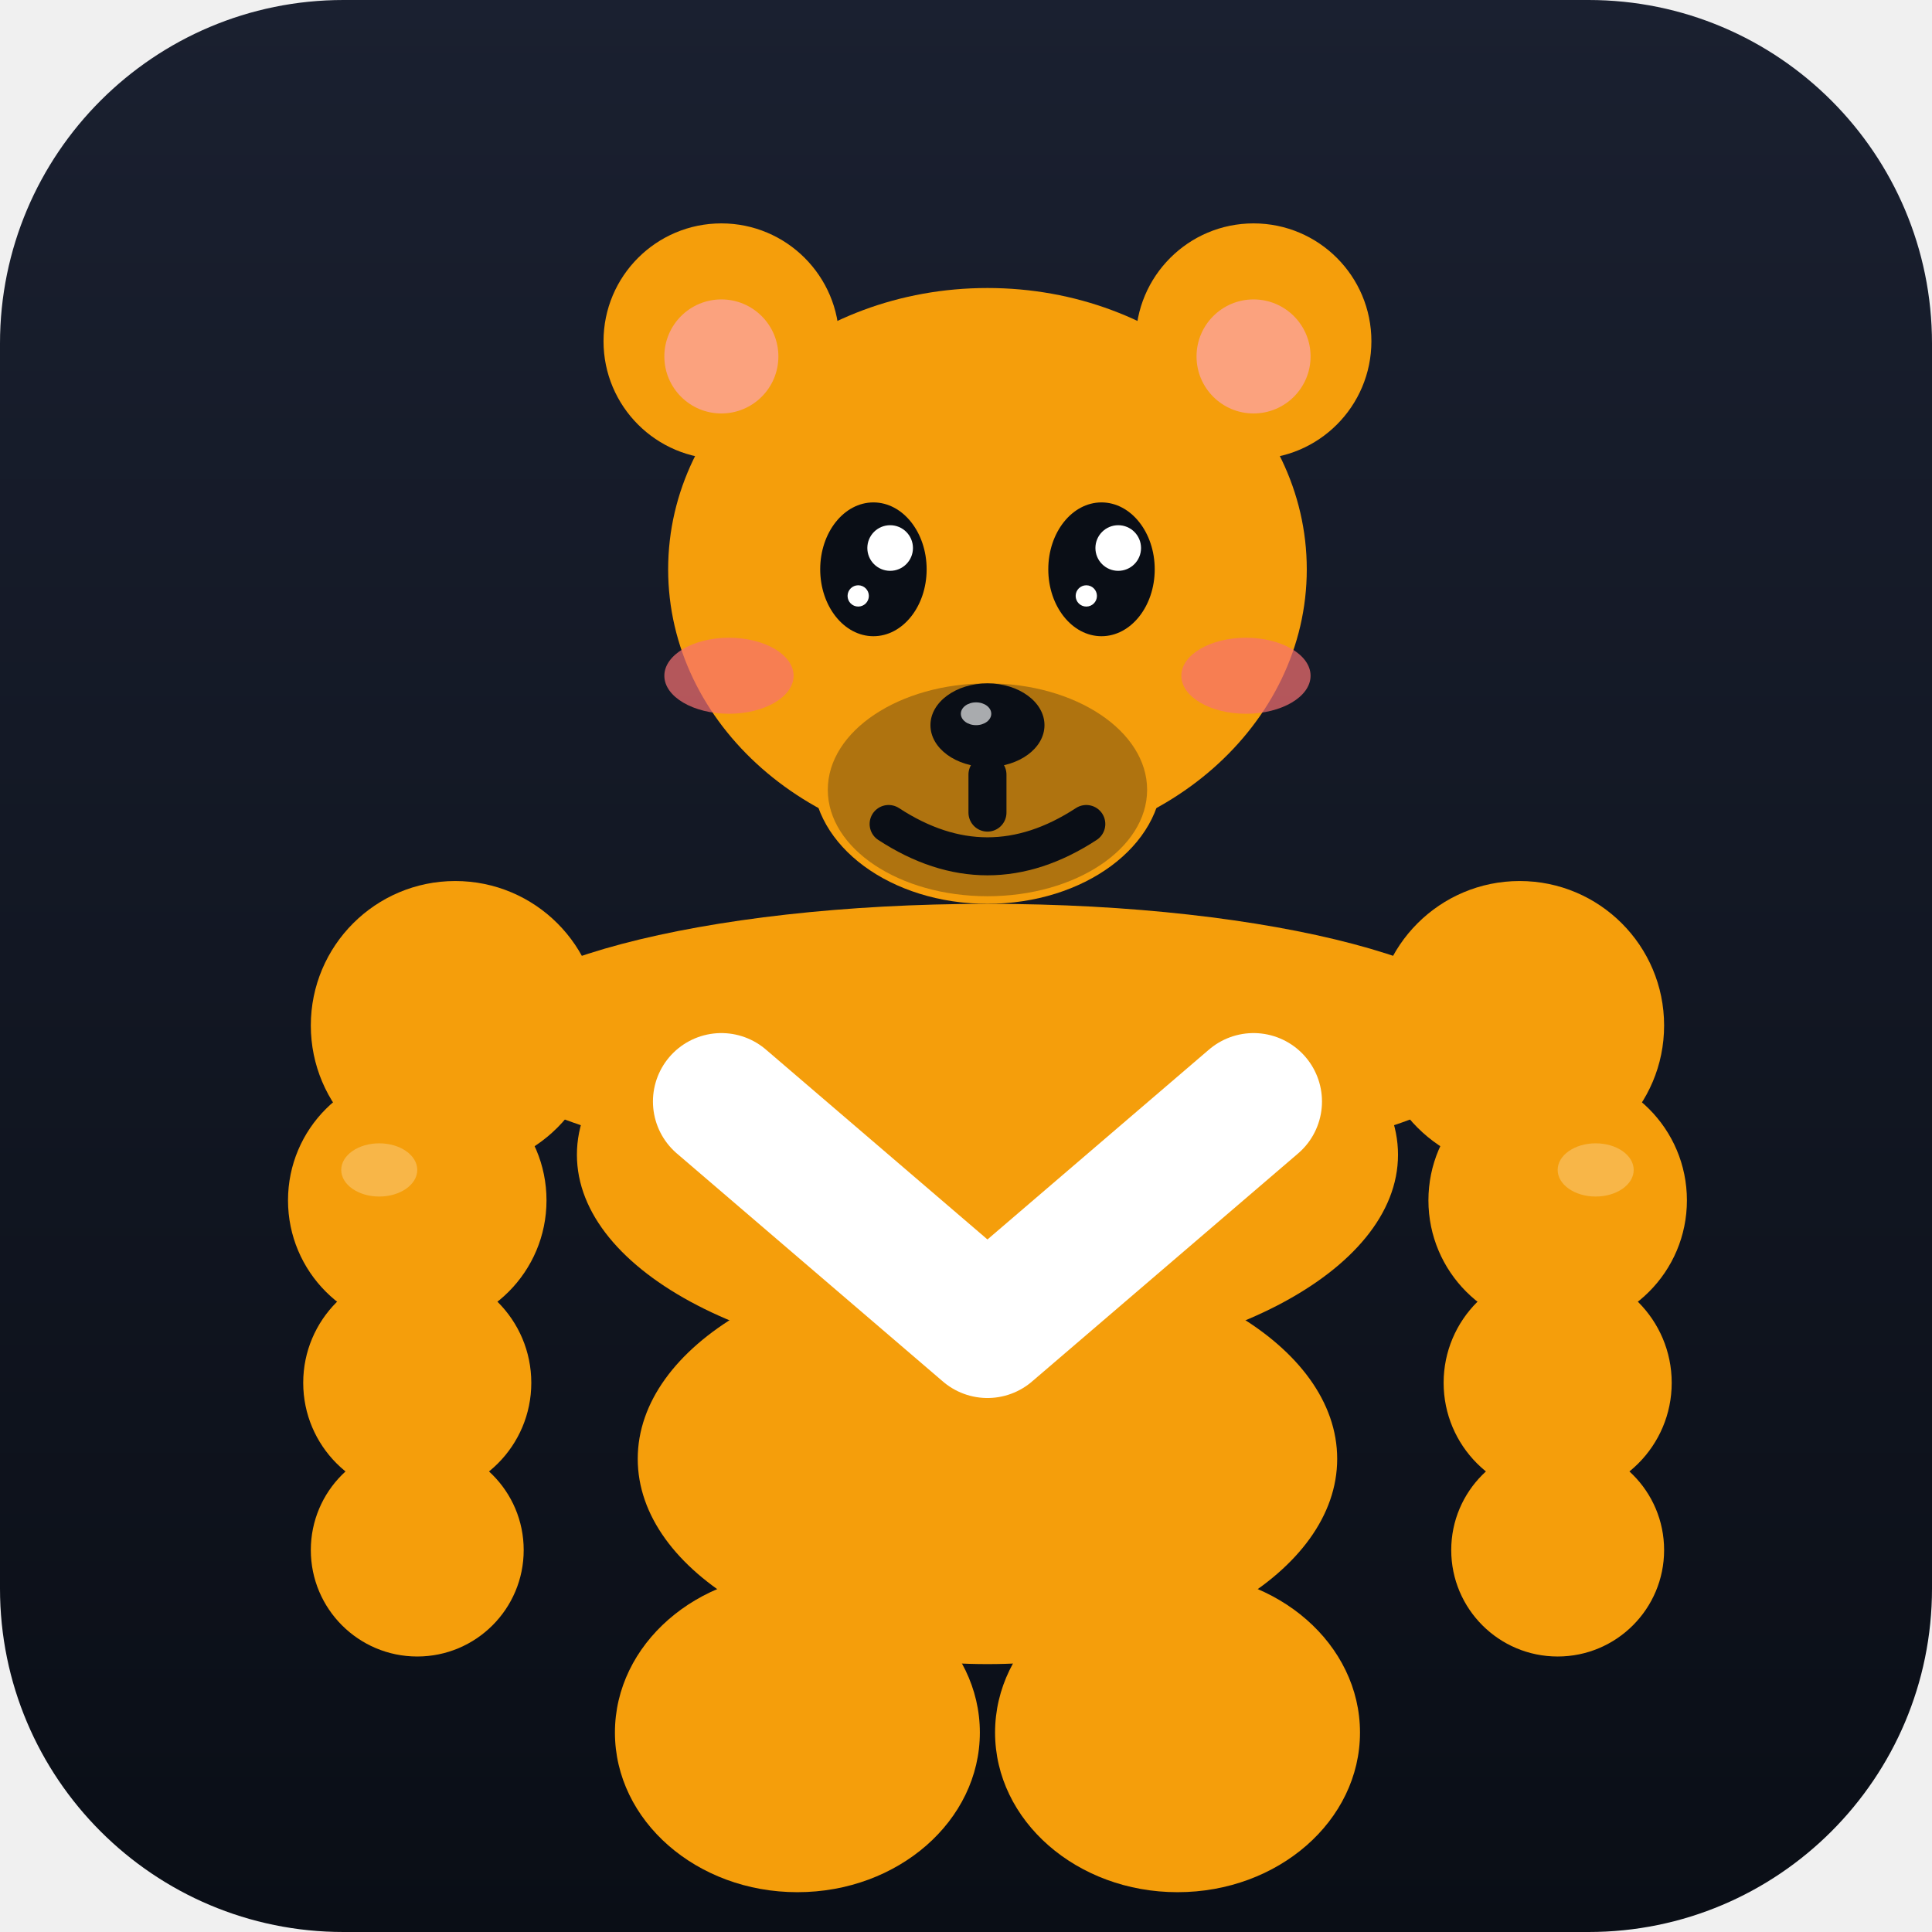
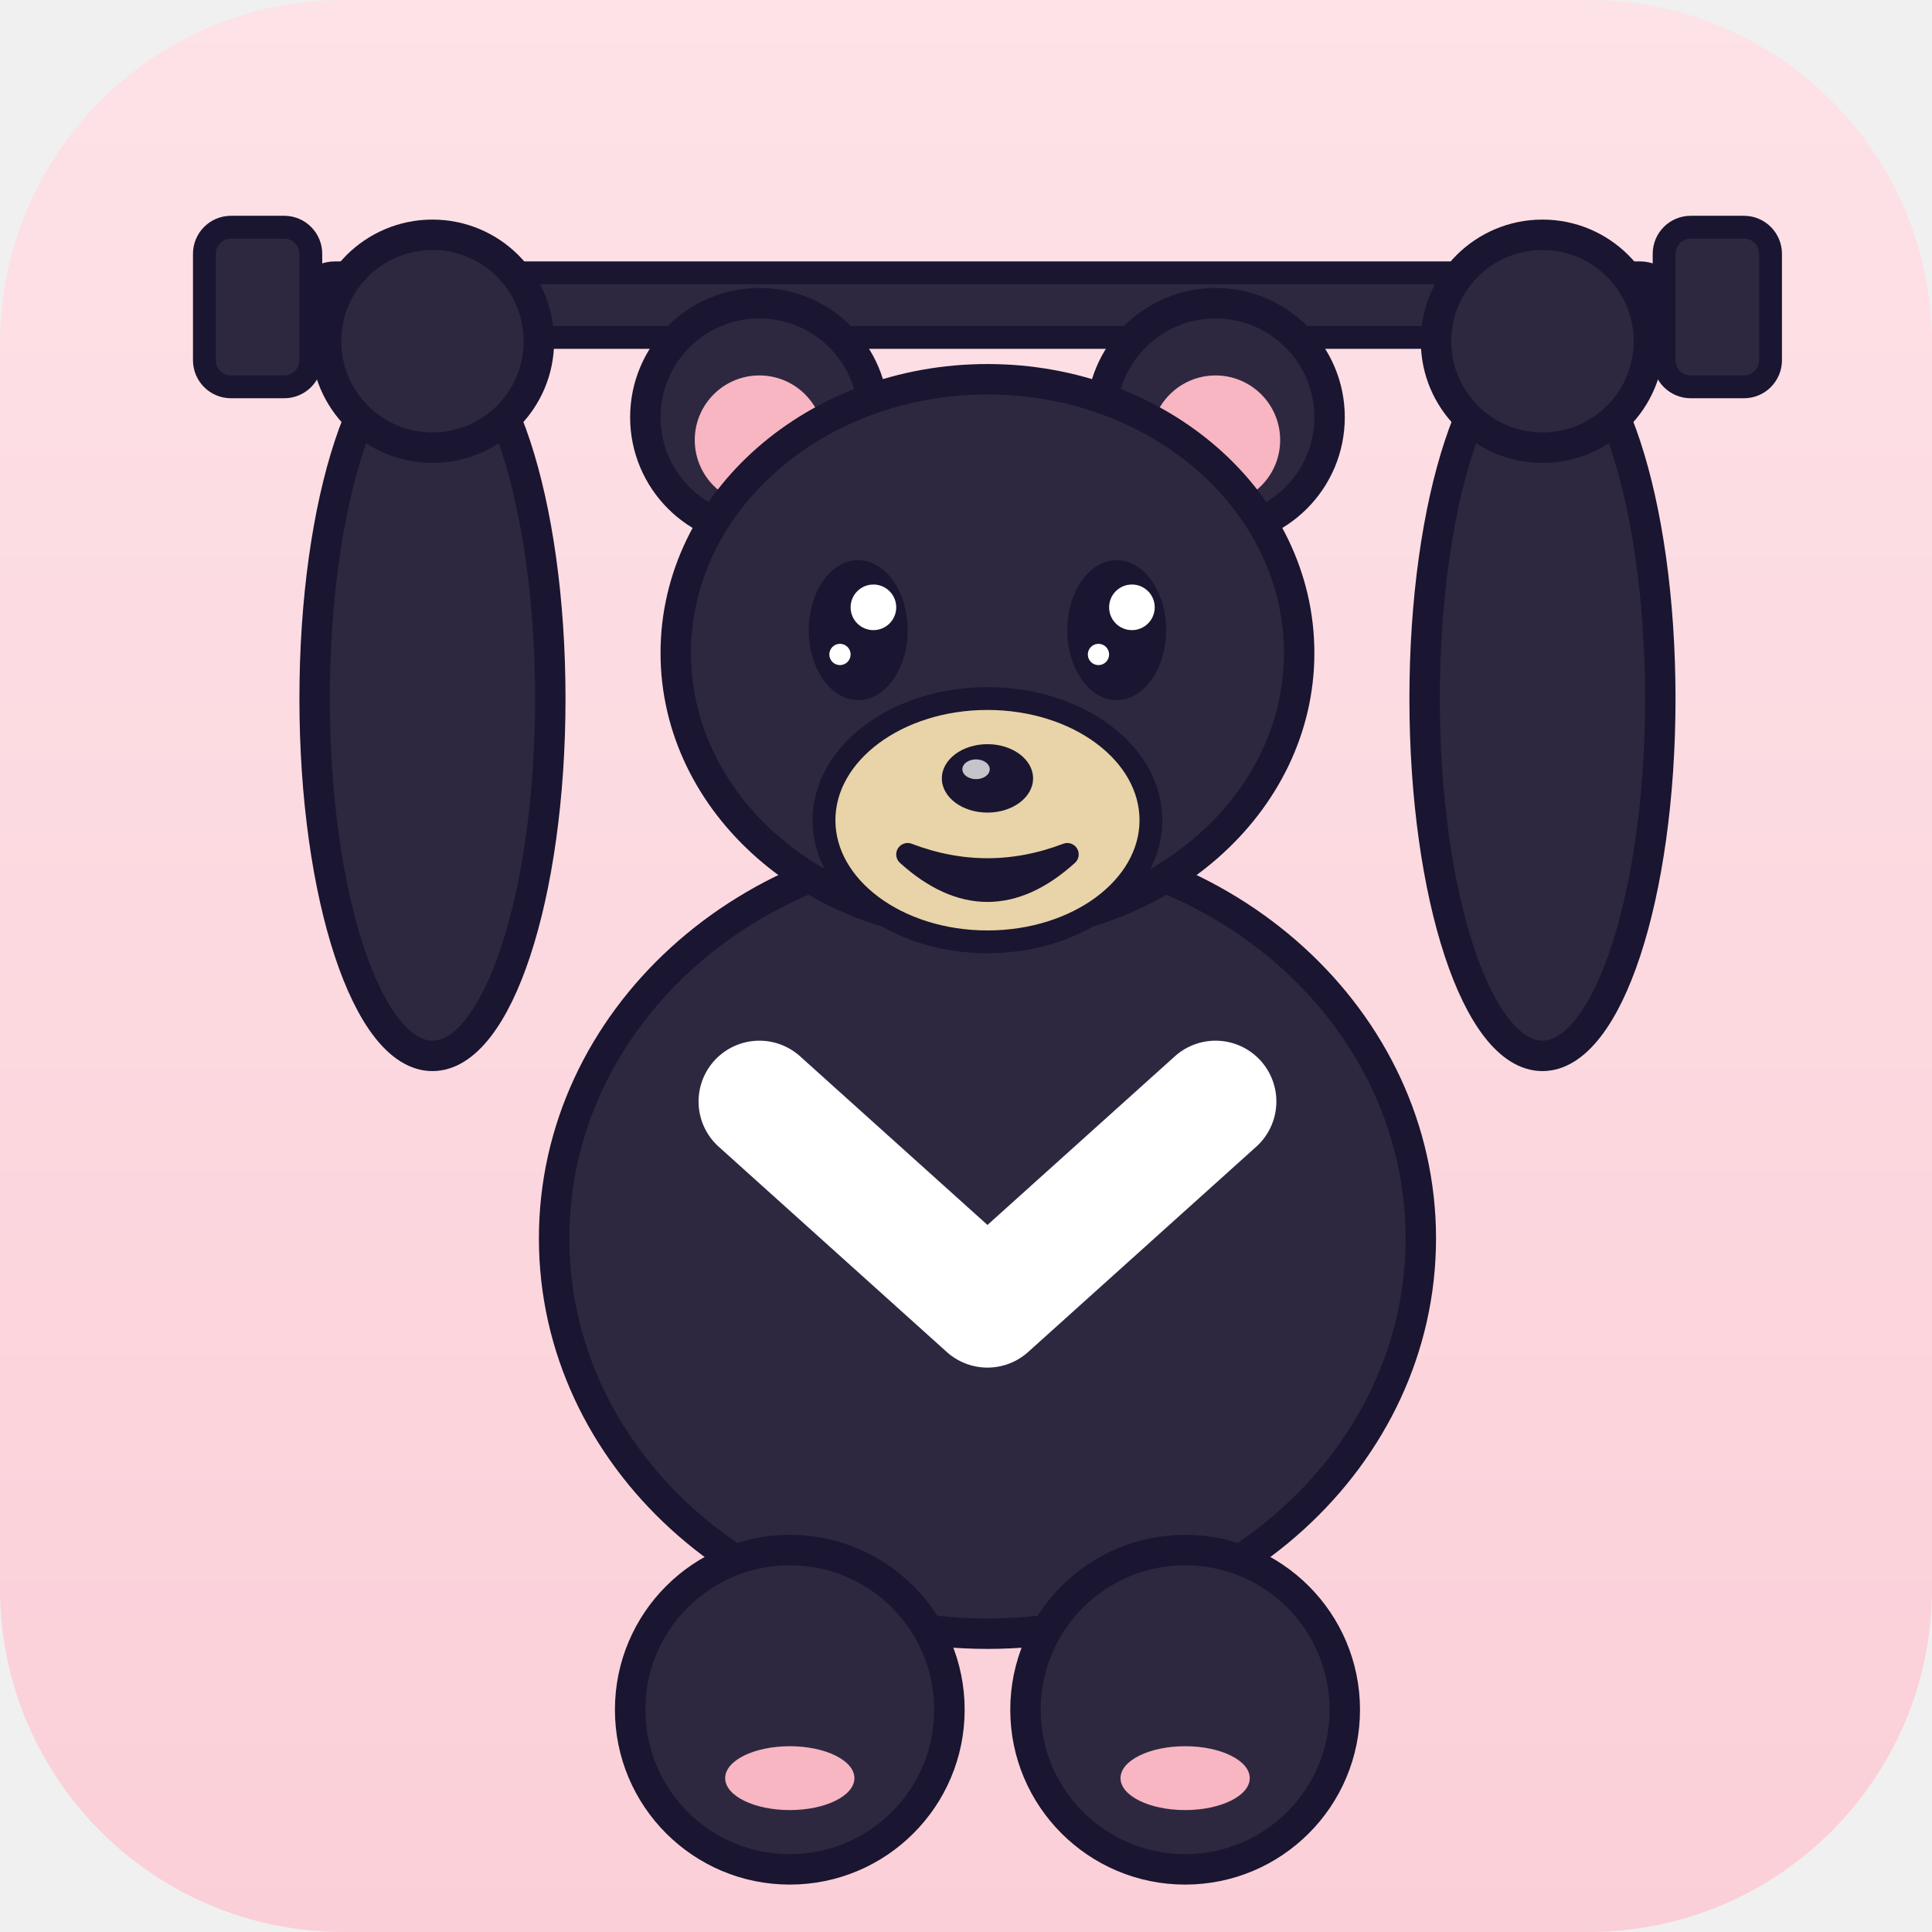
<svg xmlns="http://www.w3.org/2000/svg" width="180" height="180" viewBox="0 0 180 180">
  <defs>
    <linearGradient id="bg" x1="0" y1="0" x2="0" y2="1">
-       <stop offset="0" stop-color="#1a2030" />
-       <stop offset="1" stop-color="#0a0e16" />
+       <stop offset="0" stop-color="#fde2e7" />
+       <stop offset="1" stop-color="#fbcfd8" />
    </linearGradient>
  </defs>
  <rect width="180" height="180" fill="url(#bg)" rx="32" />
  <g transform="translate(7,7) scale(7.0833)">
-     <g fill="#f59e0b">
-       <circle cx="8.5" cy="3.5" r="1.55" />
-       <circle cx="15.5" cy="3.5" r="1.55" />
-       <ellipse cx="12" cy="6.5" rx="4.2" ry="3.7" />
-       <ellipse cx="12" cy="9.2" rx="2.3" ry="1.7" />
-       <ellipse cx="12" cy="12.7" rx="6.8" ry="1.8" />
-       <circle cx="5" cy="12.5" r="1.9" />
-       <circle cx="19" cy="12.5" r="1.9" />
-       <circle cx="4.5" cy="14.8" r="1.7" />
-       <circle cx="19.5" cy="14.8" r="1.7" />
-       <circle cx="4.5" cy="17.2" r="1.5" />
-       <circle cx="19.5" cy="17.2" r="1.5" />
-       <circle cx="4.5" cy="19.4" r="1.4" />
-       <circle cx="19.5" cy="19.4" r="1.4" />
-       <ellipse cx="12" cy="14.2" rx="5.4" ry="2.8" />
-       <ellipse cx="12" cy="18.2" rx="4.6" ry="2.7" />
-       <ellipse cx="9.5" cy="21.8" rx="2.4" ry="2.1" />
-       <ellipse cx="14.5" cy="21.8" rx="2.4" ry="2.1" />
-     </g>
-     <circle cx="8.5" cy="3.7" r="0.75" fill="#fda4af" opacity="0.7" />
-     <circle cx="15.5" cy="3.7" r="0.75" fill="#fda4af" opacity="0.7" />
-     <ellipse cx="10.5" cy="6.5" rx="0.7" ry="0.88" fill="#0a0e16" />
-     <ellipse cx="13.5" cy="6.5" rx="0.7" ry="0.88" fill="#0a0e16" />
-     <circle cx="10.72" cy="6.22" r="0.3" fill="#fff" />
-     <circle cx="13.72" cy="6.22" r="0.3" fill="#fff" />
-     <circle cx="10.3" cy="6.85" r="0.14" fill="#fff" />
-     <circle cx="13.3" cy="6.85" r="0.14" fill="#fff" />
-     <ellipse cx="8.6" cy="7.9" rx="0.85" ry="0.5" fill="#f87171" opacity="0.7" />
-     <ellipse cx="15.4" cy="7.9" rx="0.85" ry="0.5" fill="#f87171" opacity="0.7" />
-     <ellipse cx="12" cy="9.4" rx="2.1" ry="1.4" fill="#0a0e16" opacity="0.3" />
-     <ellipse cx="12" cy="8.55" rx="0.75" ry="0.55" fill="#0a0e16" />
-     <ellipse cx="11.85" cy="8.4" rx="0.2" ry="0.15" fill="#fff" opacity="0.65" />
-     <path d="M 12 9.2 L 12 9.7 M 10.7 9.85 Q 12 10.7 13.3 9.85" stroke="#0a0e16" stroke-width="0.5" stroke-linecap="round" fill="none" />
-     <ellipse cx="4" cy="14.4" rx="0.5" ry="0.35" fill="#fff" opacity="0.25" />
-     <ellipse cx="20" cy="14.4" rx="0.5" ry="0.35" fill="#fff" opacity="0.25" />
-     <path d="M 8.5 13.5 L 12 16.5 L 15.5 13.5" stroke="#fff" stroke-width="1.8" stroke-linecap="round" stroke-linejoin="round" fill="none" />
+     <rect x="3" y="2.6" width="18" height="0.85" rx="0.42" fill="#2d2840" stroke="#1a1530" stroke-width="0.3" />
+     <rect x="1.7" y="2" width="1.4" height="2.1" rx="0.35" fill="#2d2840" stroke="#1a1530" stroke-width="0.3" />
+     <rect x="20.9" y="2" width="1.4" height="2.1" rx="0.35" fill="#2d2840" stroke="#1a1530" stroke-width="0.3" />
+     <ellipse cx="4.7" cy="8.2" rx="1.55" ry="4.7" fill="#2d2840" stroke="#1a1530" stroke-width="0.4" />
+     <ellipse cx="19.3" cy="8.2" rx="1.55" ry="4.7" fill="#2d2840" stroke="#1a1530" stroke-width="0.4" />
+     <circle cx="4.7" cy="3.5" r="1.4" fill="#2d2840" stroke="#1a1530" stroke-width="0.4" />
+     <circle cx="19.3" cy="3.5" r="1.4" fill="#2d2840" stroke="#1a1530" stroke-width="0.4" />
+     <circle cx="9" cy="4.5" r="1.5" fill="#2d2840" stroke="#1a1530" stroke-width="0.4" />
+     <circle cx="15" cy="4.5" r="1.5" fill="#2d2840" stroke="#1a1530" stroke-width="0.4" />
+     <circle cx="9" cy="4.8" r="0.85" fill="#f8b5c2" />
+     <circle cx="15" cy="4.8" r="0.85" fill="#f8b5c2" />
+     <ellipse cx="12" cy="15.3" rx="5.7" ry="5.2" fill="#2d2840" stroke="#1a1530" stroke-width="0.4" />
+     <ellipse cx="9.4" cy="21.5" rx="2.1" ry="2.1" fill="#2d2840" stroke="#1a1530" stroke-width="0.4" />
+     <ellipse cx="14.6" cy="21.5" rx="2.1" ry="2.1" fill="#2d2840" stroke="#1a1530" stroke-width="0.4" />
+     <ellipse cx="9.4" cy="22.4" rx="0.85" ry="0.42" fill="#f8b5c2" />
+     <ellipse cx="14.6" cy="22.4" rx="0.85" ry="0.42" fill="#f8b5c2" />
+     <ellipse cx="12" cy="7.6" rx="4.1" ry="3.6" fill="#2d2840" stroke="#1a1530" stroke-width="0.4" />
+     <ellipse cx="12" cy="9.8" rx="2.15" ry="1.6" fill="#e8d4a8" stroke="#1a1530" stroke-width="0.3" />
+     <ellipse cx="10.3" cy="7.3" rx="0.65" ry="0.92" fill="#1a1530" />
+     <ellipse cx="13.7" cy="7.3" rx="0.65" ry="0.92" fill="#1a1530" />
+     <circle cx="10.5" cy="7" r="0.3" fill="#fff" />
+     <circle cx="13.9" cy="7" r="0.3" fill="#fff" />
+     <circle cx="10.06" cy="7.62" r="0.14" fill="#fff" />
+     <circle cx="13.46" cy="7.62" r="0.14" fill="#fff" />
+     <ellipse cx="12" cy="9.25" rx="0.6" ry="0.45" fill="#1a1530" />
+     <ellipse cx="11.85" cy="9.13" rx="0.18" ry="0.13" fill="#fff" opacity="0.75" />
+     <path d="M 10.95 10.25 Q 12 11.2 13.05 10.25 Q 12 10.65 10.95 10.25 Z" fill="#f87171" stroke="#1a1530" stroke-width="0.3" stroke-linecap="round" stroke-linejoin="round" />
+     <path d="M 9 13.5 L 12 16.2 L 15 13.5" stroke="#fff" stroke-width="1.6" stroke-linecap="round" stroke-linejoin="round" fill="none" />
  </g>
</svg>
